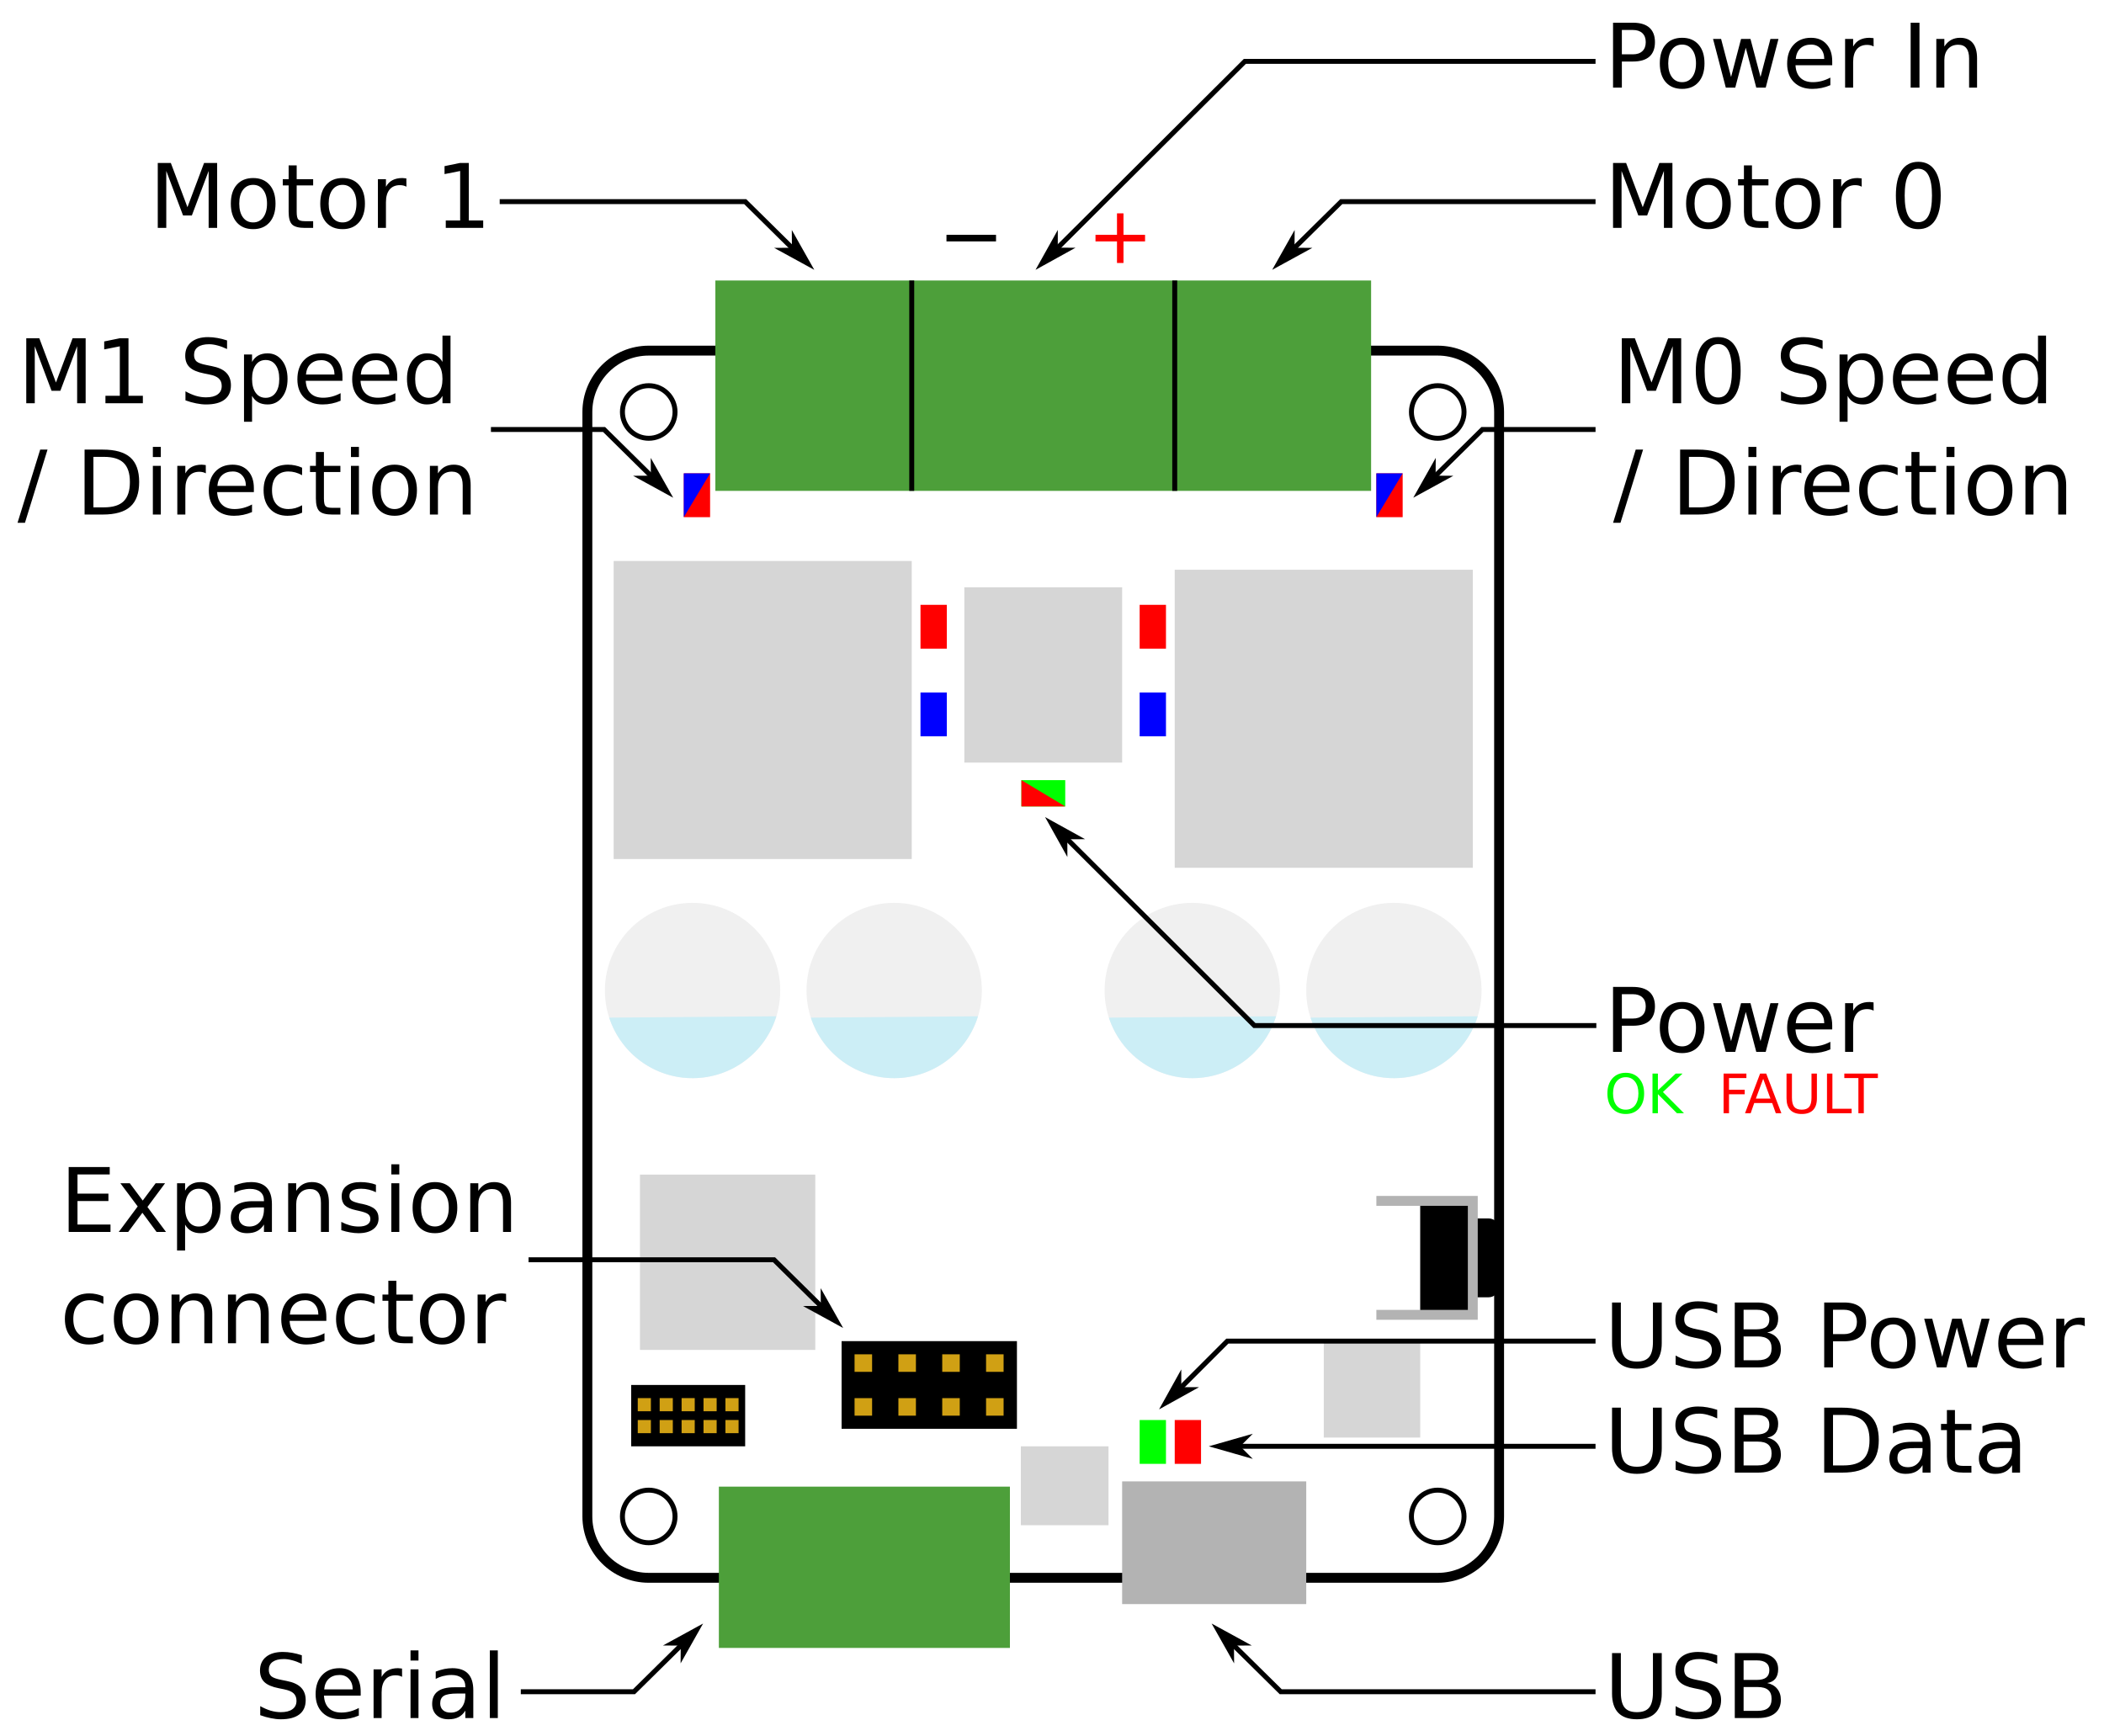
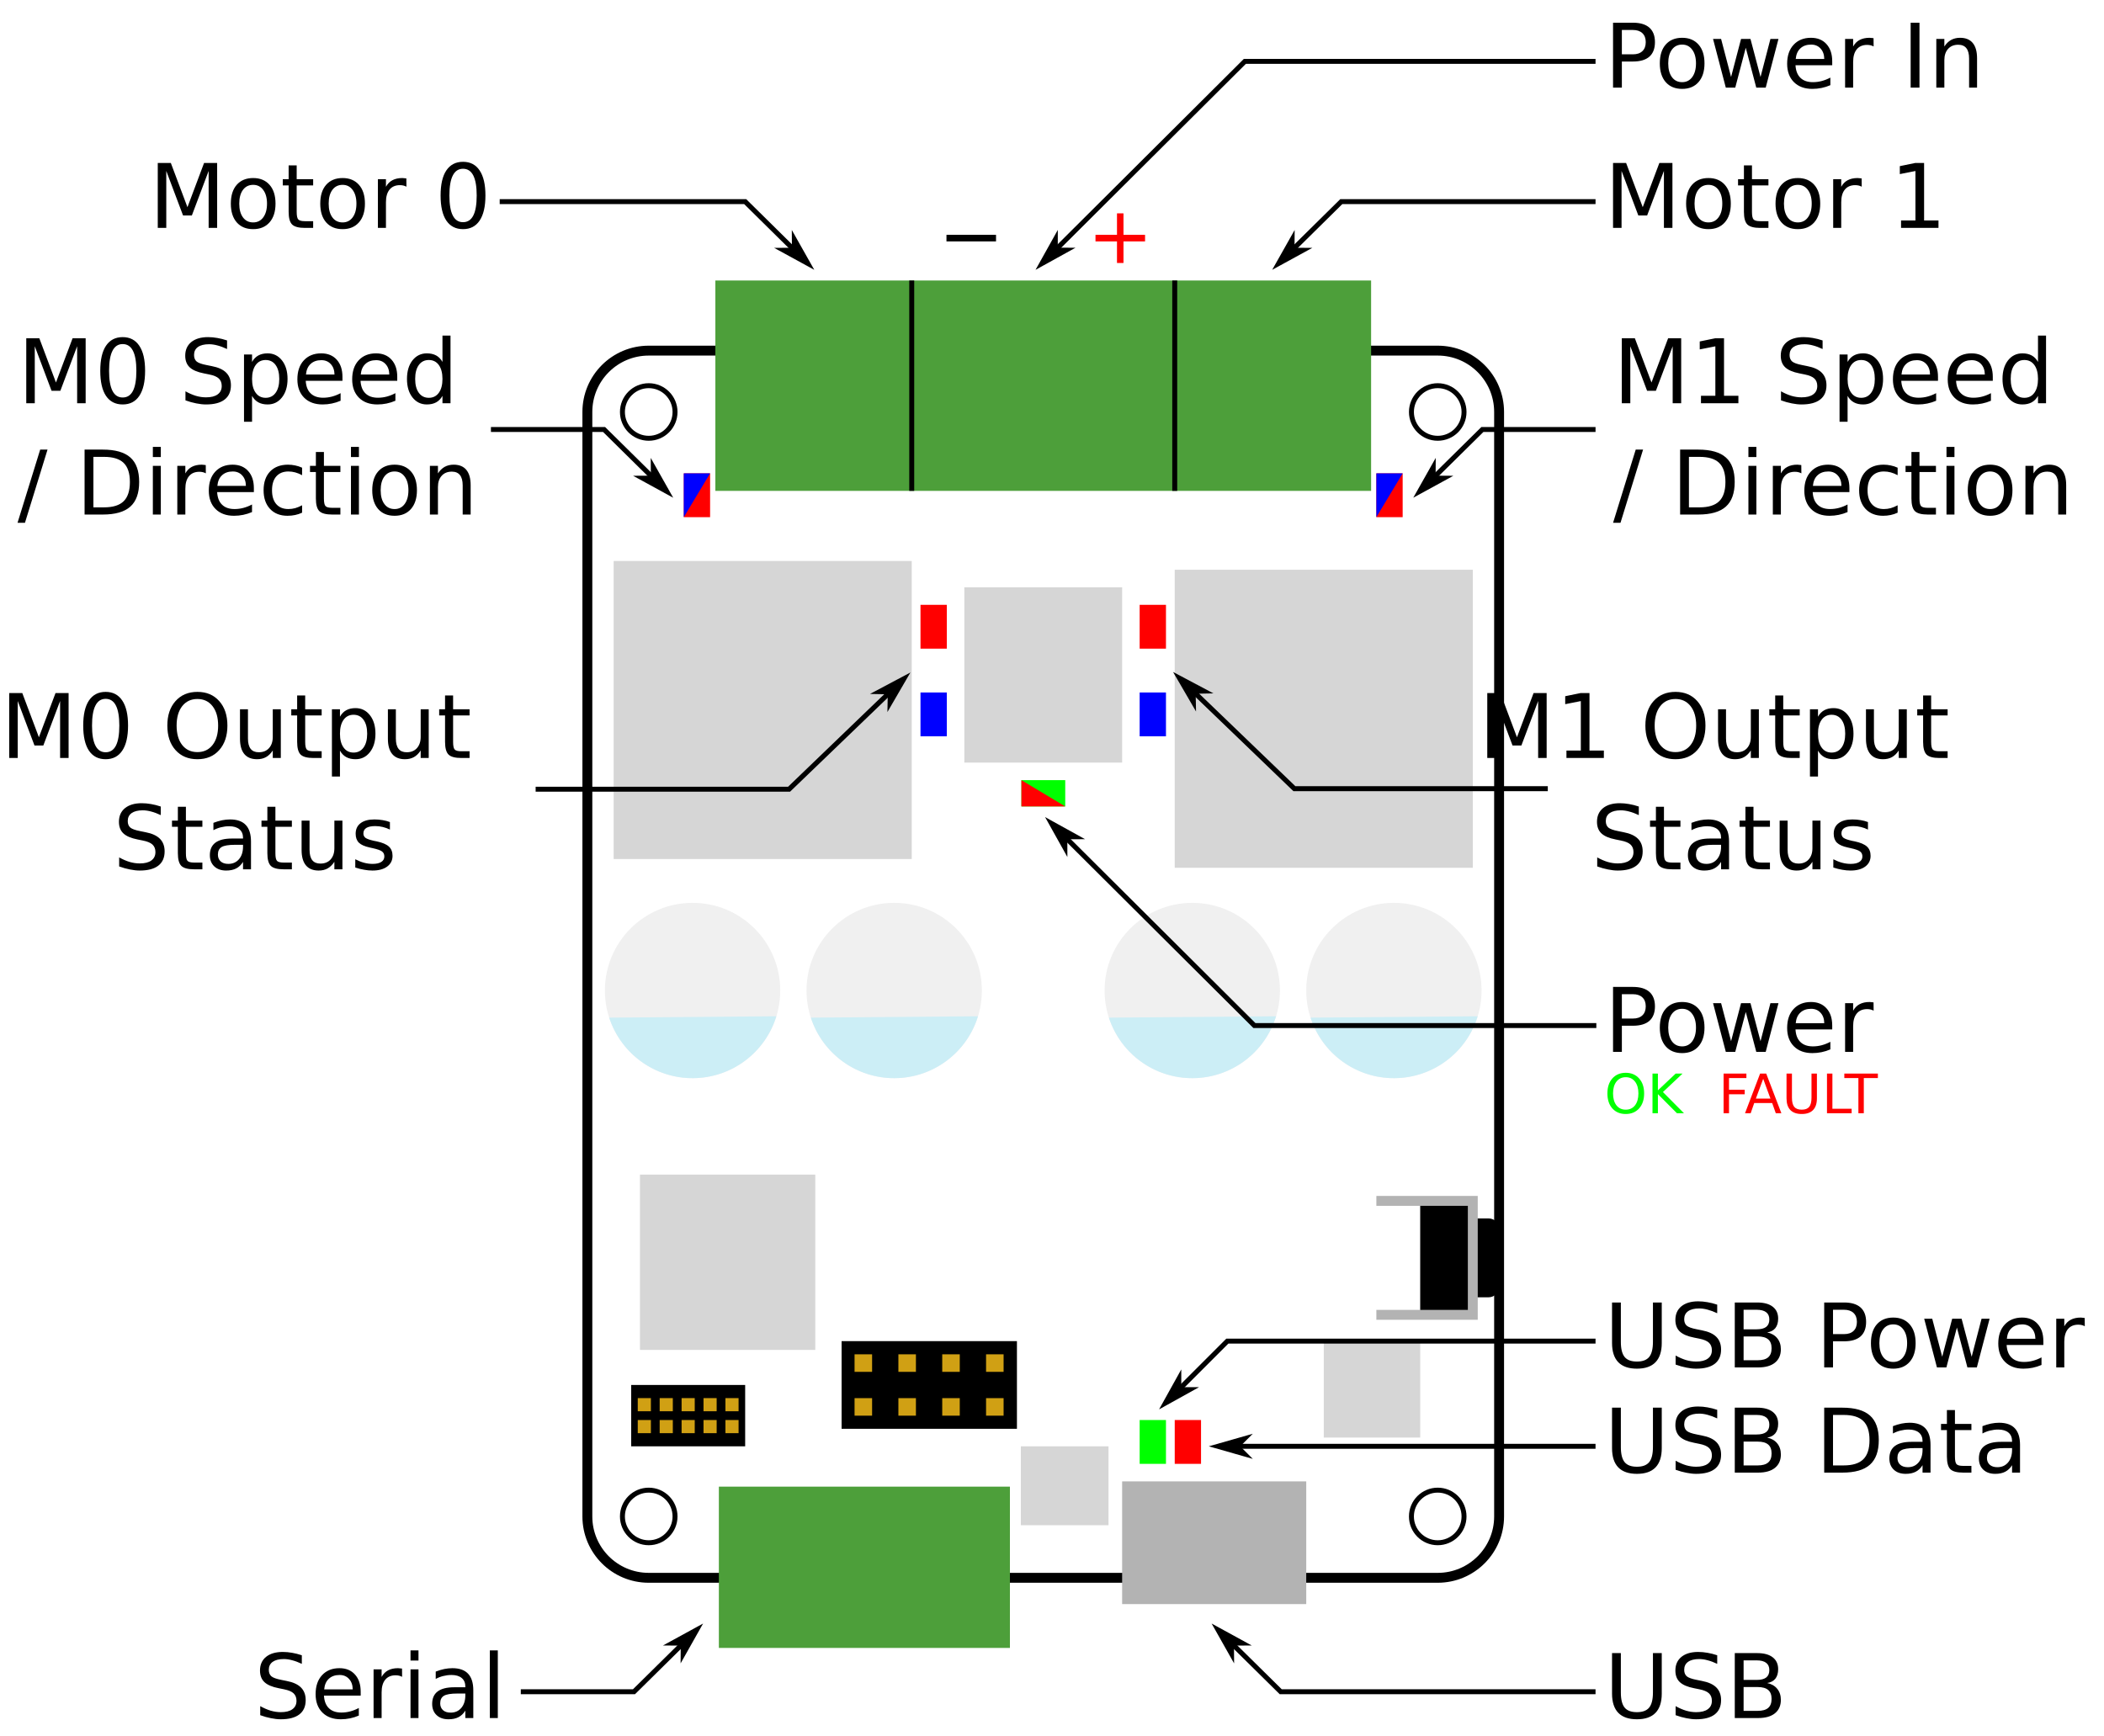
<svg xmlns="http://www.w3.org/2000/svg" width="425.197" height="350.787" id="svg3900" version="1.1">
  <defs id="defs3902">
    <marker orient="auto" refY="0" refX="0" id="Arrow1Mstart" style="overflow:visible">
      <path id="path4094" d="M 0,0 5,-5 -12.5,0 5,5 0,0 z" style="fill-rule:evenodd;stroke:#000000;stroke-width:1pt;marker-start:none" transform="matrix(0.4,0,0,0.4,4,0)" />
+     </marker>
+     <marker orient="auto" refY="0" refX="0" id="Arrow1Mstart-6" style="overflow:visible">
+       <path id="path4094-6" d="M 0,0 5,-5 -12.5,0 5,5 Z" style="fill-rule:evenodd;stroke:#000000;stroke-width:1pt;marker-start:none" transform="matrix(0.4,0,0,0.4,4,0)" />
    </marker>
  </defs>
  <g id="layer1" transform="translate(0,-701.5739)">
    <g id="g4113" transform="translate(47.83465,38.9762)">
      <rect ry="12.402" rx="12.402" y="733.465" x="70.866" height="248.031" width="184.252" id="rect4073" style="fill:none;stroke:#000000;stroke-width:2" />
      <rect style="fill:#4d9f3a;fill-opacity:1;stroke:none" id="rect3631" width="53.15" height="42.52" x="136.417" y="719.291" />
      <rect style="fill:#4d9f3a;fill-opacity:1;stroke:none" id="rect3631-3" width="39.685" height="42.52" x="96.732" y="719.291" />
      <rect y="719.291" x="189.567" height="42.52" width="39.685" id="rect4111" style="fill:#4d9f3a;fill-opacity:1;stroke:none" />
      <path style="fill:none;stroke:#000000;stroke-width:1px;stroke-linecap:butt;stroke-linejoin:miter;stroke-opacity:1" d="m 136.417,719.291 0,42.52" id="path4119" />
      <path id="path4121" d="m 189.567,719.291 0,42.52" style="fill:none;stroke:#000000;stroke-width:1px;stroke-linecap:butt;stroke-linejoin:miter;stroke-opacity:1" />
      <path style="fill:none;stroke:#000000;stroke-width:0.95;stroke-opacity:1" id="path3714" d="m 165.16,89.182 a 5.051,5.051 0 0 1 -5.051,5.051 5.051,5.051 0 0 1 -5.051,-5.051 5.051,5.051 0 0 1 5.051,-5.051 5.051,5.051 0 0 1 5.051,5.051 z" transform="matrix(1.052309,0,0,1.052309,-85.21653,652.0194)" />
      <path transform="matrix(1.052309,0,0,1.052309,74.23229,652.0194)" d="m 165.16,89.182 a 5.051,5.051 0 0 1 -5.051,5.051 5.051,5.051 0 0 1 -5.051,-5.051 5.051,5.051 0 0 1 5.051,-5.051 5.051,5.051 0 0 1 5.051,5.051 z" id="path4143" style="fill:none;stroke:#000000;stroke-width:0.95;stroke-opacity:1" />
      <path transform="matrix(1.052309,0,0,1.052309,-85.21653,875.2477)" d="m 165.16,89.182 a 5.051,5.051 0 0 1 -5.051,5.051 5.051,5.051 0 0 1 -5.051,-5.051 5.051,5.051 0 0 1 5.051,-5.051 5.051,5.051 0 0 1 5.051,5.051 z" id="path4145" style="fill:none;stroke:#000000;stroke-width:0.95;stroke-opacity:1" />
      <path style="fill:none;stroke:#000000;stroke-width:0.95;stroke-opacity:1" id="path4147" d="m 165.16,89.182 a 5.051,5.051 0 0 1 -5.051,5.051 5.051,5.051 0 0 1 -5.051,-5.051 5.051,5.051 0 0 1 5.051,-5.051 5.051,5.051 0 0 1 5.051,5.051 z" transform="matrix(1.052309,0,0,1.052309,74.23229,875.2477)" />
      <rect y="963.071" x="97.441" height="32.598" width="58.819" id="rect4149" style="fill:#4d9f3a;fill-opacity:1;stroke:none" />
      <rect style="fill:#b3b3b3;stroke:none" id="rect4151" width="37.205" height="24.803" x="178.937" y="962.008" />
      <g id="g4167">
        <rect y="758.268" x="90.354" height="8.858" width="5.315" id="rect4153" style="fill:#ff0000;fill-opacity:1;stroke:none" />
        <path id="rect4155" d="m 90.354,758.268 5.315,0 -5.315,8.858 z" style="fill:#0000ff;fill-opacity:1;stroke:none" />
      </g>
      <g id="g4171" transform="translate(139.9606,-3.2280391e-6)">
        <rect style="fill:#ff0000;fill-opacity:1;stroke:none" id="rect4173" width="5.315" height="8.858" x="90.354" y="758.268" />
        <path style="fill:#0000ff;fill-opacity:1;stroke:none" d="m 90.354,758.268 5.315,0 -5.315,8.858 z" id="path4175" />
      </g>
      <g id="g4177" transform="translate(47.83465,26.5748)">
        <rect style="fill:#ff0000;fill-opacity:1;stroke:none" id="rect4179" width="5.315" height="8.858" x="90.354" y="758.268" />
      </g>
      <g transform="translate(47.83465,44.29133)" id="g4183" style="fill:#0000ff">
        <rect y="758.268" x="90.354" height="8.858" width="5.315" id="rect4185" style="fill:#0000ff;fill-opacity:1;stroke:none" />
      </g>
      <g transform="translate(92.126,26.5748)" id="g4187">
        <rect y="758.268" x="90.354" height="8.858" width="5.315" id="rect4189" style="fill:#ff0000;fill-opacity:1;stroke:none" />
      </g>
      <g style="fill:#0000ff" id="g4191" transform="translate(92.126,44.29133)">
        <rect style="fill:#0000ff;fill-opacity:1;stroke:none" id="rect4193" width="5.315" height="8.858" x="90.354" y="758.268" />
      </g>
      <g style="fill:#00ff00" id="g4195" transform="matrix(0,1,-1,0,925.7067,729.9212)">
        <rect style="fill:#00ff00;fill-opacity:1;stroke:none" id="rect4197" width="5.315" height="8.858" x="90.354" y="758.268" />
        <path style="fill:#ff0000;fill-opacity:1;stroke:none" d="m 95.669,758.268 0,8.858 -5.315,0 z" id="rect4199" />
      </g>
      <g style="fill:#00ff00" id="g4202" transform="translate(92.126,191.3386)">
        <rect style="fill:#00ff00;fill-opacity:1;stroke:none" id="rect4204" width="5.315" height="8.858" x="90.354" y="758.268" />
      </g>
      <g transform="translate(99.21261,191.3386)" id="g4206" style="fill:#ff0000">
        <rect y="758.268" x="90.354" height="8.858" width="5.315" id="rect4208" style="fill:#ff0000;fill-opacity:1;stroke:none" />
      </g>
      <g id="g4216" transform="translate(1.771644,-2.8218812e-5)">
        <rect y="905.315" x="237.402" height="23.031" width="10.63" id="rect4210" style="fill:#000000;fill-opacity:1;stroke:none" />
        <rect ry="2.126" rx="2.126" y="908.858" x="242.717" height="15.945" width="10.63" id="rect4214" style="fill:#000000;stroke:none" />
        <path transform="translate(0,2.5390623e-6)" id="path4212" d="m 228.543,928.346 19.488,0 0,-23.031 -19.488,0" style="fill:none;stroke:#b3b3b3;stroke-width:2;stroke-linecap:butt;stroke-linejoin:miter;stroke-opacity:1" />
      </g>
      <g id="g4265" transform="translate(26.5748,7.086586)">
        <rect y="926.575" x="95.669" height="17.717" width="35.433" id="rect4228" style="fill:#000000;fill-opacity:1;stroke:none" />
        <rect style="fill:#d0a014;fill-opacity:1;stroke:none" id="rect4068" width="3.543" height="3.543" x="98.289" y="929.239" />
        <rect y="938.098" x="98.289" height="3.543" width="3.543" id="rect4251" style="fill:#d0a014;fill-opacity:1;stroke:none" />
        <rect y="929.239" x="107.147" height="3.543" width="3.543" id="rect4253" style="fill:#d0a014;fill-opacity:1;stroke:none" />
        <rect style="fill:#d0a014;fill-opacity:1;stroke:none" id="rect4255" width="3.543" height="3.543" x="107.147" y="938.098" />
        <rect y="929.239" x="116.006" height="3.543" width="3.543" id="rect4257" style="fill:#d0a014;fill-opacity:1;stroke:none" />
        <rect style="fill:#d0a014;fill-opacity:1;stroke:none" id="rect4259" width="3.543" height="3.543" x="116.006" y="938.098" />
        <rect y="938.098" x="124.864" height="3.543" width="3.543" id="rect4261" style="fill:#d0a014;fill-opacity:1;stroke:none" />
        <rect style="fill:#d0a014;fill-opacity:1;stroke:none" id="rect4263" width="3.543" height="3.543" x="124.864" y="929.239" />
      </g>
      <g id="g4339" transform="translate(-1.77165,-1.3937161e-5)">
        <rect y="942.52" x="81.496" height="12.402" width="23.031" id="rect4276" style="fill:#000000;fill-opacity:1;stroke:none" />
        <rect style="fill:#d0a014;fill-opacity:1;stroke:none" id="rect4251-3" width="2.657" height="2.657" x="82.821" y="945.177" />
        <rect y="949.606" x="82.821" height="2.657" width="2.657" id="rect4321" style="fill:#d0a014;fill-opacity:1;stroke:none" />
        <rect y="945.177" x="87.25" height="2.657" width="2.657" id="rect4323" style="fill:#d0a014;fill-opacity:1;stroke:none" />
        <rect style="fill:#d0a014;fill-opacity:1;stroke:none" id="rect4325" width="2.657" height="2.657" x="87.25" y="949.606" />
        <rect style="fill:#d0a014;fill-opacity:1;stroke:none" id="rect4327" width="2.657" height="2.657" x="91.68" y="945.177" />
        <rect y="949.606" x="91.68" height="2.657" width="2.657" id="rect4329" style="fill:#d0a014;fill-opacity:1;stroke:none" />
        <rect y="945.177" x="96.109" height="2.657" width="2.657" id="rect4331" style="fill:#d0a014;fill-opacity:1;stroke:none" />
        <rect style="fill:#d0a014;fill-opacity:1;stroke:none" id="rect4333" width="2.657" height="2.657" x="96.109" y="949.606" />
        <rect style="fill:#d0a014;fill-opacity:1;stroke:none" id="rect4335" width="2.657" height="2.657" x="100.538" y="945.177" />
        <rect y="949.606" x="100.538" height="2.657" width="2.657" id="rect4337" style="fill:#d0a014;fill-opacity:1;stroke:none" />
      </g>
      <g id="g4705" style="opacity:0.2">
        <rect y="775.984" x="76.181" height="60.236" width="60.236" id="rect4352" style="fill:#333333;fill-opacity:1;stroke:none" />
        <rect style="fill:#333333;fill-opacity:1;stroke:none" id="rect4545" width="60.236" height="60.236" x="189.567" y="777.756" />
        <rect style="fill:#333333;fill-opacity:1;stroke:none" id="rect4671" width="31.89" height="35.433" x="147.047" y="781.299" />
        <rect style="fill:#333333;fill-opacity:1;stroke:none" id="rect4673" width="35.433" height="35.433" x="81.496" y="900" />
        <rect y="933.661" x="219.685" height="19.488" width="19.488" id="rect4675" style="fill:#333333;fill-opacity:1;stroke:none" />
        <rect style="fill:#333333;fill-opacity:1;stroke:none" id="rect4677" width="17.717" height="15.945" x="158.467" y="954.921" />
        <g transform="translate(-14.17323,-3.543308)" id="g4683">
          <path style="fill:#b3b3b3;fill-opacity:1;stroke:none" id="path4679" d="m 124.016,866.339 a 17.717,17.717 0 0 1 -17.717,17.717 17.717,17.717 0 0 1 -17.717,-17.717 17.717,17.717 0 0 1 17.717,-17.717 17.717,17.717 0 0 1 17.717,17.717 z" transform="translate(-5.6469534e-6,3.7486159e-5)" />
          <path transform="translate(-5.6469534e-6,3.7486159e-5)" d="M 123.234,871.544 A 17.717,17.717 0 0 1 106.445,884.054 17.717,17.717 0 0 1 89.453,871.822" id="path4681" style="fill:#00aad4;fill-opacity:1;stroke:none" />
        </g>
        <g transform="translate(26.57481,-3.543309)" id="g4687">
          <path transform="translate(-5.6469534e-6,3.7486159e-5)" d="m 124.016,866.339 a 17.717,17.717 0 0 1 -17.717,17.717 17.717,17.717 0 0 1 -17.717,-17.717 17.717,17.717 0 0 1 17.717,-17.717 17.717,17.717 0 0 1 17.717,17.717 z" id="path4689" style="fill:#b3b3b3;fill-opacity:1;stroke:none" />
          <path style="fill:#00aad4;fill-opacity:1;stroke:none" id="path4691" d="M 123.234,871.544 A 17.717,17.717 0 0 1 106.445,884.054 17.717,17.717 0 0 1 89.453,871.822" transform="translate(-5.6469534e-6,3.7486159e-5)" />
        </g>
        <g id="g4693" transform="translate(86.81103,-3.543308)">
          <path transform="translate(-5.6469534e-6,3.7486159e-5)" d="m 124.016,866.339 a 17.717,17.717 0 0 1 -17.717,17.717 17.717,17.717 0 0 1 -17.717,-17.717 17.717,17.717 0 0 1 17.717,-17.717 17.717,17.717 0 0 1 17.717,17.717 z" id="path4695" style="fill:#b3b3b3;fill-opacity:1;stroke:none" />
          <path style="fill:#00aad4;fill-opacity:1;stroke:none" id="path4697" d="M 123.234,871.544 A 17.717,17.717 0 0 1 106.445,884.054 17.717,17.717 0 0 1 89.453,871.822" transform="translate(-5.6469534e-6,3.7486159e-5)" />
        </g>
        <g id="g4699" transform="translate(127.5591,-3.543309)">
          <path style="fill:#b3b3b3;fill-opacity:1;stroke:none" id="path4701" d="m 124.016,866.339 a 17.717,17.717 0 0 1 -17.717,17.717 17.717,17.717 0 0 1 -17.717,-17.717 17.717,17.717 0 0 1 17.717,-17.717 17.717,17.717 0 0 1 17.717,17.717 z" transform="translate(-5.6469534e-6,3.7486159e-5)" />
          <path transform="translate(-5.6469534e-6,3.7486159e-5)" d="M 123.234,871.544 A 17.717,17.717 0 0 1 106.445,884.054 17.717,17.717 0 0 1 89.453,871.822" id="path4703" style="fill:#00aad4;fill-opacity:1;stroke:none" />
        </g>
      </g>
    </g>
    <g id="g3046" transform="translate(-122.2441,-255.1183)">
      <text xml:space="preserve" style="font-style:normal;font-weight:normal;line-height:0%;font-family:'Bitstream Vera Sans';fill:#000000;fill-opacity:1;stroke:none" x="311.811" y="1009.842" id="text3048">
        <tspan id="tspan3050" x="311.811" y="1009.842" style="font-size:16px;line-height:1.25">−</tspan>
      </text>
      <text id="text3052" y="1009.842" x="341.929" style="font-style:normal;font-weight:normal;line-height:0%;font-family:'Bitstream Vera Sans';fill:#ff0000;fill-opacity:1;stroke:none" xml:space="preserve">
        <tspan y="1009.842" x="341.929" id="tspan3054" style="font-size:16px;line-height:1.25">+</tspan>
      </text>
    </g>
    <path style="fill:none;stroke:#000000;stroke-width:1px;stroke-linecap:butt;stroke-linejoin:miter;stroke-opacity:1;marker-start:url(#Arrow1Mstart)" d="m 210.664,754.724 40.911,-40.748 h 70.866" id="path6894" />
    <text xml:space="preserve" style="font-style:normal;font-variant:normal;font-weight:normal;font-stretch:normal;line-height:0%;font-family:'DejaVu Sans';-inkscape-font-specification:'DejaVu Sans';text-align:start;writing-mode:lr-tb;text-anchor:start;fill:#000000;fill-opacity:1;stroke:none" x="324.213" y="719.291" id="text7086">
      <tspan x="324.213" y="719.291" id="tspan7092" style="font-size:18px;line-height:1.25">Power In</tspan>
    </text>
    <path id="path3073" d="m 258.498,754.724 12.565,-12.402 h 51.378" style="fill:none;stroke:#000000;stroke-width:1px;stroke-linecap:butt;stroke-linejoin:miter;stroke-opacity:1;marker-start:url(#Arrow1Mstart)" />
    <text id="text3089" y="747.638" x="324.213" style="font-style:normal;font-variant:normal;font-weight:normal;font-stretch:normal;line-height:0%;font-family:'DejaVu Sans';-inkscape-font-specification:'DejaVu Sans';text-align:start;writing-mode:lr-tb;text-anchor:start;fill:#000000;fill-opacity:1;stroke:none" xml:space="preserve">
-       <tspan id="tspan3091" y="747.638" x="324.213" style="font-size:18px;line-height:1.25">Motor 0</tspan>
+       <tspan id="tspan3091" y="747.638" x="324.213" style="font-size:18px;line-height:1.25">Motor 1</tspan>
    </text>
    <path style="fill:none;stroke:#000000;stroke-width:1px;stroke-linecap:butt;stroke-linejoin:miter;stroke-opacity:1;marker-start:url(#Arrow1Mstart)" d="m 163.155,754.724 -12.565,-12.402 h -49.606" id="path3093" />
    <text xml:space="preserve" style="font-style:normal;font-variant:normal;font-weight:normal;font-stretch:normal;line-height:0%;font-family:'DejaVu Sans';-inkscape-font-specification:'DejaVu Sans';text-align:start;writing-mode:lr-tb;text-anchor:start;fill:#000000;fill-opacity:1;stroke:none" x="30.118" y="747.638" id="text3097">
-       <tspan x="30.118" y="747.638" id="tspan3099" style="font-size:18px;line-height:1.25">Motor 1</tspan>
+       <tspan x="30.118" y="747.638" id="tspan3099" style="font-size:18px;line-height:1.25">Motor 0</tspan>
    </text>
    <path id="path3101" d="m 212.598,868.11 40.911,40.748 h 69.094" style="fill:none;stroke:#000000;stroke-width:1px;stroke-linecap:butt;stroke-linejoin:miter;stroke-opacity:1;marker-start:url(#Arrow1Mstart)" />
    <text id="text3105" y="914.173" x="324.213" style="font-style:normal;font-variant:normal;font-weight:normal;font-stretch:normal;line-height:0%;font-family:'DejaVu Sans';-inkscape-font-specification:'DejaVu Sans';text-align:start;writing-mode:lr-tb;text-anchor:start;fill:#000000;fill-opacity:1;stroke:none" xml:space="preserve">
      <tspan id="tspan3107" y="914.173" x="324.213" style="font-size:18px;line-height:1.25">Power</tspan>
    </text>
    <text xml:space="preserve" style="font-style:normal;font-variant:normal;font-weight:normal;font-stretch:normal;line-height:0%;font-family:'DejaVu Sans';-inkscape-font-specification:'DejaVu Sans';text-align:start;writing-mode:lr-tb;text-anchor:start;fill:#00ff00;fill-opacity:1;stroke:none" x="324.213" y="926.575" id="text3109">
      <tspan x="324.213" y="926.575" id="tspan3111" style="font-size:11px;line-height:1.25">OK</tspan>
    </text>
    <text id="text3113" y="926.575" x="347.244" style="font-style:normal;font-variant:normal;font-weight:normal;font-stretch:normal;line-height:0%;font-family:'DejaVu Sans';-inkscape-font-specification:'DejaVu Sans';text-align:start;writing-mode:lr-tb;text-anchor:start;fill:#00ff00;fill-opacity:1;stroke:none" xml:space="preserve">
      <tspan style="font-size:11px;line-height:1.25;fill:#ff0000" id="tspan3115" y="926.575" x="347.244">FAULT</tspan>
    </text>
    <path style="fill:none;stroke:#000000;stroke-width:1px;stroke-linecap:butt;stroke-linejoin:miter;stroke-opacity:1;marker-start:url(#Arrow1Mstart)" d="m 287.008,800.787 12.565,-12.402 h 22.868" id="path3117" />
    <text xml:space="preserve" style="font-style:normal;font-variant:normal;font-weight:normal;font-stretch:normal;line-height:0%;font-family:'DejaVu Sans';-inkscape-font-specification:'DejaVu Sans';text-align:start;writing-mode:lr-tb;text-anchor:start;fill:#000000;fill-opacity:1;stroke:none" x="325.984" y="783.071" id="text3121">
-       <tspan x="325.984" y="783.071" id="tspan3123" style="font-size:18px;line-height:1.25">M0 Speed</tspan>
+       <tspan x="325.984" y="783.071" id="tspan3123" style="font-size:18px;line-height:1.25">M1 Speed</tspan>
      <tspan x="325.984" y="805.571" id="tspan3125" style="font-size:18px;line-height:1.25">/ Direction</tspan>
    </text>
    <path id="path3127" d="m 134.646,800.787 -12.565,-12.402 H 99.213" style="fill:none;stroke:#000000;stroke-width:1px;stroke-linecap:butt;stroke-linejoin:miter;stroke-opacity:1;marker-start:url(#Arrow1Mstart)" />
    <text id="text3129" y="783.071" x="3.543" style="font-style:normal;font-variant:normal;font-weight:normal;font-stretch:normal;line-height:0%;font-family:'DejaVu Sans';-inkscape-font-specification:'DejaVu Sans';text-align:start;writing-mode:lr-tb;text-anchor:start;fill:#000000;fill-opacity:1;stroke:none" xml:space="preserve">
-       <tspan id="tspan3131" y="783.071" x="3.543" style="font-size:18px;line-height:1.25">M1 Speed</tspan>
+       <tspan id="tspan3131" y="783.071" x="3.543" style="font-size:18px;line-height:1.25">M0 Speed</tspan>
      <tspan id="tspan3133" y="805.571" x="3.543" style="font-size:18px;line-height:1.25">/ Direction</tspan>
    </text>
    <path style="fill:none;stroke:#000000;stroke-width:1px;stroke-linecap:butt;stroke-linejoin:miter;stroke-opacity:1;marker-start:url(#Arrow1Mstart)" d="m 246.26,1031.102 12.565,12.402 h 63.616" id="path3137" />
    <text xml:space="preserve" style="font-style:normal;font-variant:normal;font-weight:normal;font-stretch:normal;line-height:0%;font-family:'DejaVu Sans';-inkscape-font-specification:'DejaVu Sans';text-align:start;writing-mode:lr-tb;text-anchor:start;fill:#000000;fill-opacity:1;stroke:none" x="324.213" y="1048.819" id="text3143">
      <tspan x="324.213" y="1048.819" id="tspan3145" style="font-size:18px;line-height:1.25">USB</tspan>
    </text>
    <path id="path3147" d="m 246.26,993.897 76.181,-7.7e-4" style="fill:none;stroke:#000000;stroke-width:1px;stroke-linecap:butt;stroke-linejoin:miter;stroke-opacity:1;marker-start:url(#Arrow1Mstart)" />
    <text id="text3151" y="999.212" x="324.213" style="font-style:normal;font-variant:normal;font-weight:normal;font-stretch:normal;line-height:0%;font-family:'DejaVu Sans';-inkscape-font-specification:'DejaVu Sans';text-align:start;writing-mode:lr-tb;text-anchor:start;fill:#000000;fill-opacity:1;stroke:none" xml:space="preserve">
      <tspan id="tspan3153" y="999.212" x="324.213" style="font-size:18px;line-height:1.25">USB Data</tspan>
    </text>
    <path style="fill:none;stroke:#000000;stroke-width:1px;stroke-linecap:butt;stroke-linejoin:miter;stroke-opacity:1;marker-start:url(#Arrow1Mstart)" d="m 235.63,985.039 12.402,-12.402 h 74.409" id="path3155" />
    <text xml:space="preserve" style="font-style:normal;font-variant:normal;font-weight:normal;font-stretch:normal;line-height:0%;font-family:'DejaVu Sans';-inkscape-font-specification:'DejaVu Sans';text-align:start;writing-mode:lr-tb;text-anchor:start;fill:#000000;fill-opacity:1;stroke:none" x="324.213" y="977.953" id="text3159">
      <tspan x="324.213" y="977.953" id="tspan3161" style="font-size:18px;line-height:1.25">USB Power</tspan>
    </text>
    <path style="fill:none;stroke:#000000;stroke-width:1px;stroke-linecap:butt;stroke-linejoin:miter;stroke-opacity:1;marker-start:url(#Arrow1Mstart)" d="m 140.683,1031.102 -12.565,12.402 h -22.868" id="path136" />
-     <path id="path3844" d="m 168.989,968.596 -12.565,-12.402 h -49.606" style="fill:none;stroke:#000000;stroke-width:1px;stroke-linecap:butt;stroke-linejoin:miter;stroke-opacity:1;marker-start:url(#Arrow1Mstart)" />
+     <path id="path3844" d="m 182.561,838.865 -23.1,22.223 h -51.213" style="fill:none;stroke:#000000;stroke-width:1px;stroke-linecap:butt;stroke-linejoin:miter;stroke-opacity:1;marker-start:url(#Arrow1Mstart)" />
+     <path id="path3844-4" d="m 238.482,838.753 23.1,22.223 h 51.213" style="fill:none;stroke:#000000;stroke-width:1px;stroke-linecap:butt;stroke-linejoin:miter;stroke-opacity:1;marker-start:url(#Arrow1Mstart-6)" />
    <text id="text3850" y="1048.819" x="51.355" style="font-style:normal;font-variant:normal;font-weight:normal;font-stretch:normal;line-height:0%;font-family:'DejaVu Sans';-inkscape-font-specification:'DejaVu Sans';text-align:start;writing-mode:lr-tb;text-anchor:start;fill:#000000;fill-opacity:1;stroke:none" xml:space="preserve">
      <tspan style="font-size:18px;line-height:1.25" id="tspan3848" y="1048.819" x="51.355">Serial</tspan>
    </text>
-     <text xml:space="preserve" style="font-style:normal;font-variant:normal;font-weight:normal;font-stretch:normal;line-height:0%;font-family:'DejaVu Sans';-inkscape-font-specification:'DejaVu Sans';text-align:start;writing-mode:lr-tb;text-anchor:start;fill:#000000;fill-opacity:1;stroke:none" x="12.115" y="950.571" id="text3856">
-       <tspan style="font-size:18px;line-height:1.25" x="12.115" y="950.571" id="tspan3860">Expansion</tspan>
-       <tspan style="font-size:18px;line-height:1.25" x="12.115" y="973.071" id="tspan3864">connector</tspan>
+     <text xml:space="preserve" style="font-style:normal;font-variant:normal;font-weight:normal;font-stretch:normal;line-height:0%;font-family:'DejaVu Sans';-inkscape-font-specification:'DejaVu Sans';text-align:center;writing-mode:lr-tb;text-anchor:middle;fill:#000000;fill-opacity:1;stroke:none" x="61.064" y="854.776" id="text3856">
+       <tspan style="font-size:18px;line-height:1.25;text-align:center;text-anchor:middle" x="61.064" y="854.776" id="tspan3864">M0 Output</tspan>
+       <tspan style="font-size:18px;line-height:1.25;text-align:center;text-anchor:middle" x="61.064" y="877.276" id="tspan503">Status</tspan>
+     </text>
+     <text xml:space="preserve" style="font-style:normal;font-variant:normal;font-weight:normal;font-stretch:normal;line-height:0%;font-family:'DejaVu Sans';-inkscape-font-specification:'DejaVu Sans';text-align:center;writing-mode:lr-tb;text-anchor:middle;fill:#000000;fill-opacity:1;stroke:none" x="359.761" y="854.776" id="text3856-2">
+       <tspan style="font-size:18px;line-height:1.25;text-align:center;text-anchor:middle" x="359.761" y="854.776" id="tspan3864-8">M1 Output</tspan>
+       <tspan style="font-size:18px;line-height:1.25;text-align:center;text-anchor:middle" x="359.761" y="877.276" id="tspan503-2">Status</tspan>
    </text>
  </g>
</svg>
